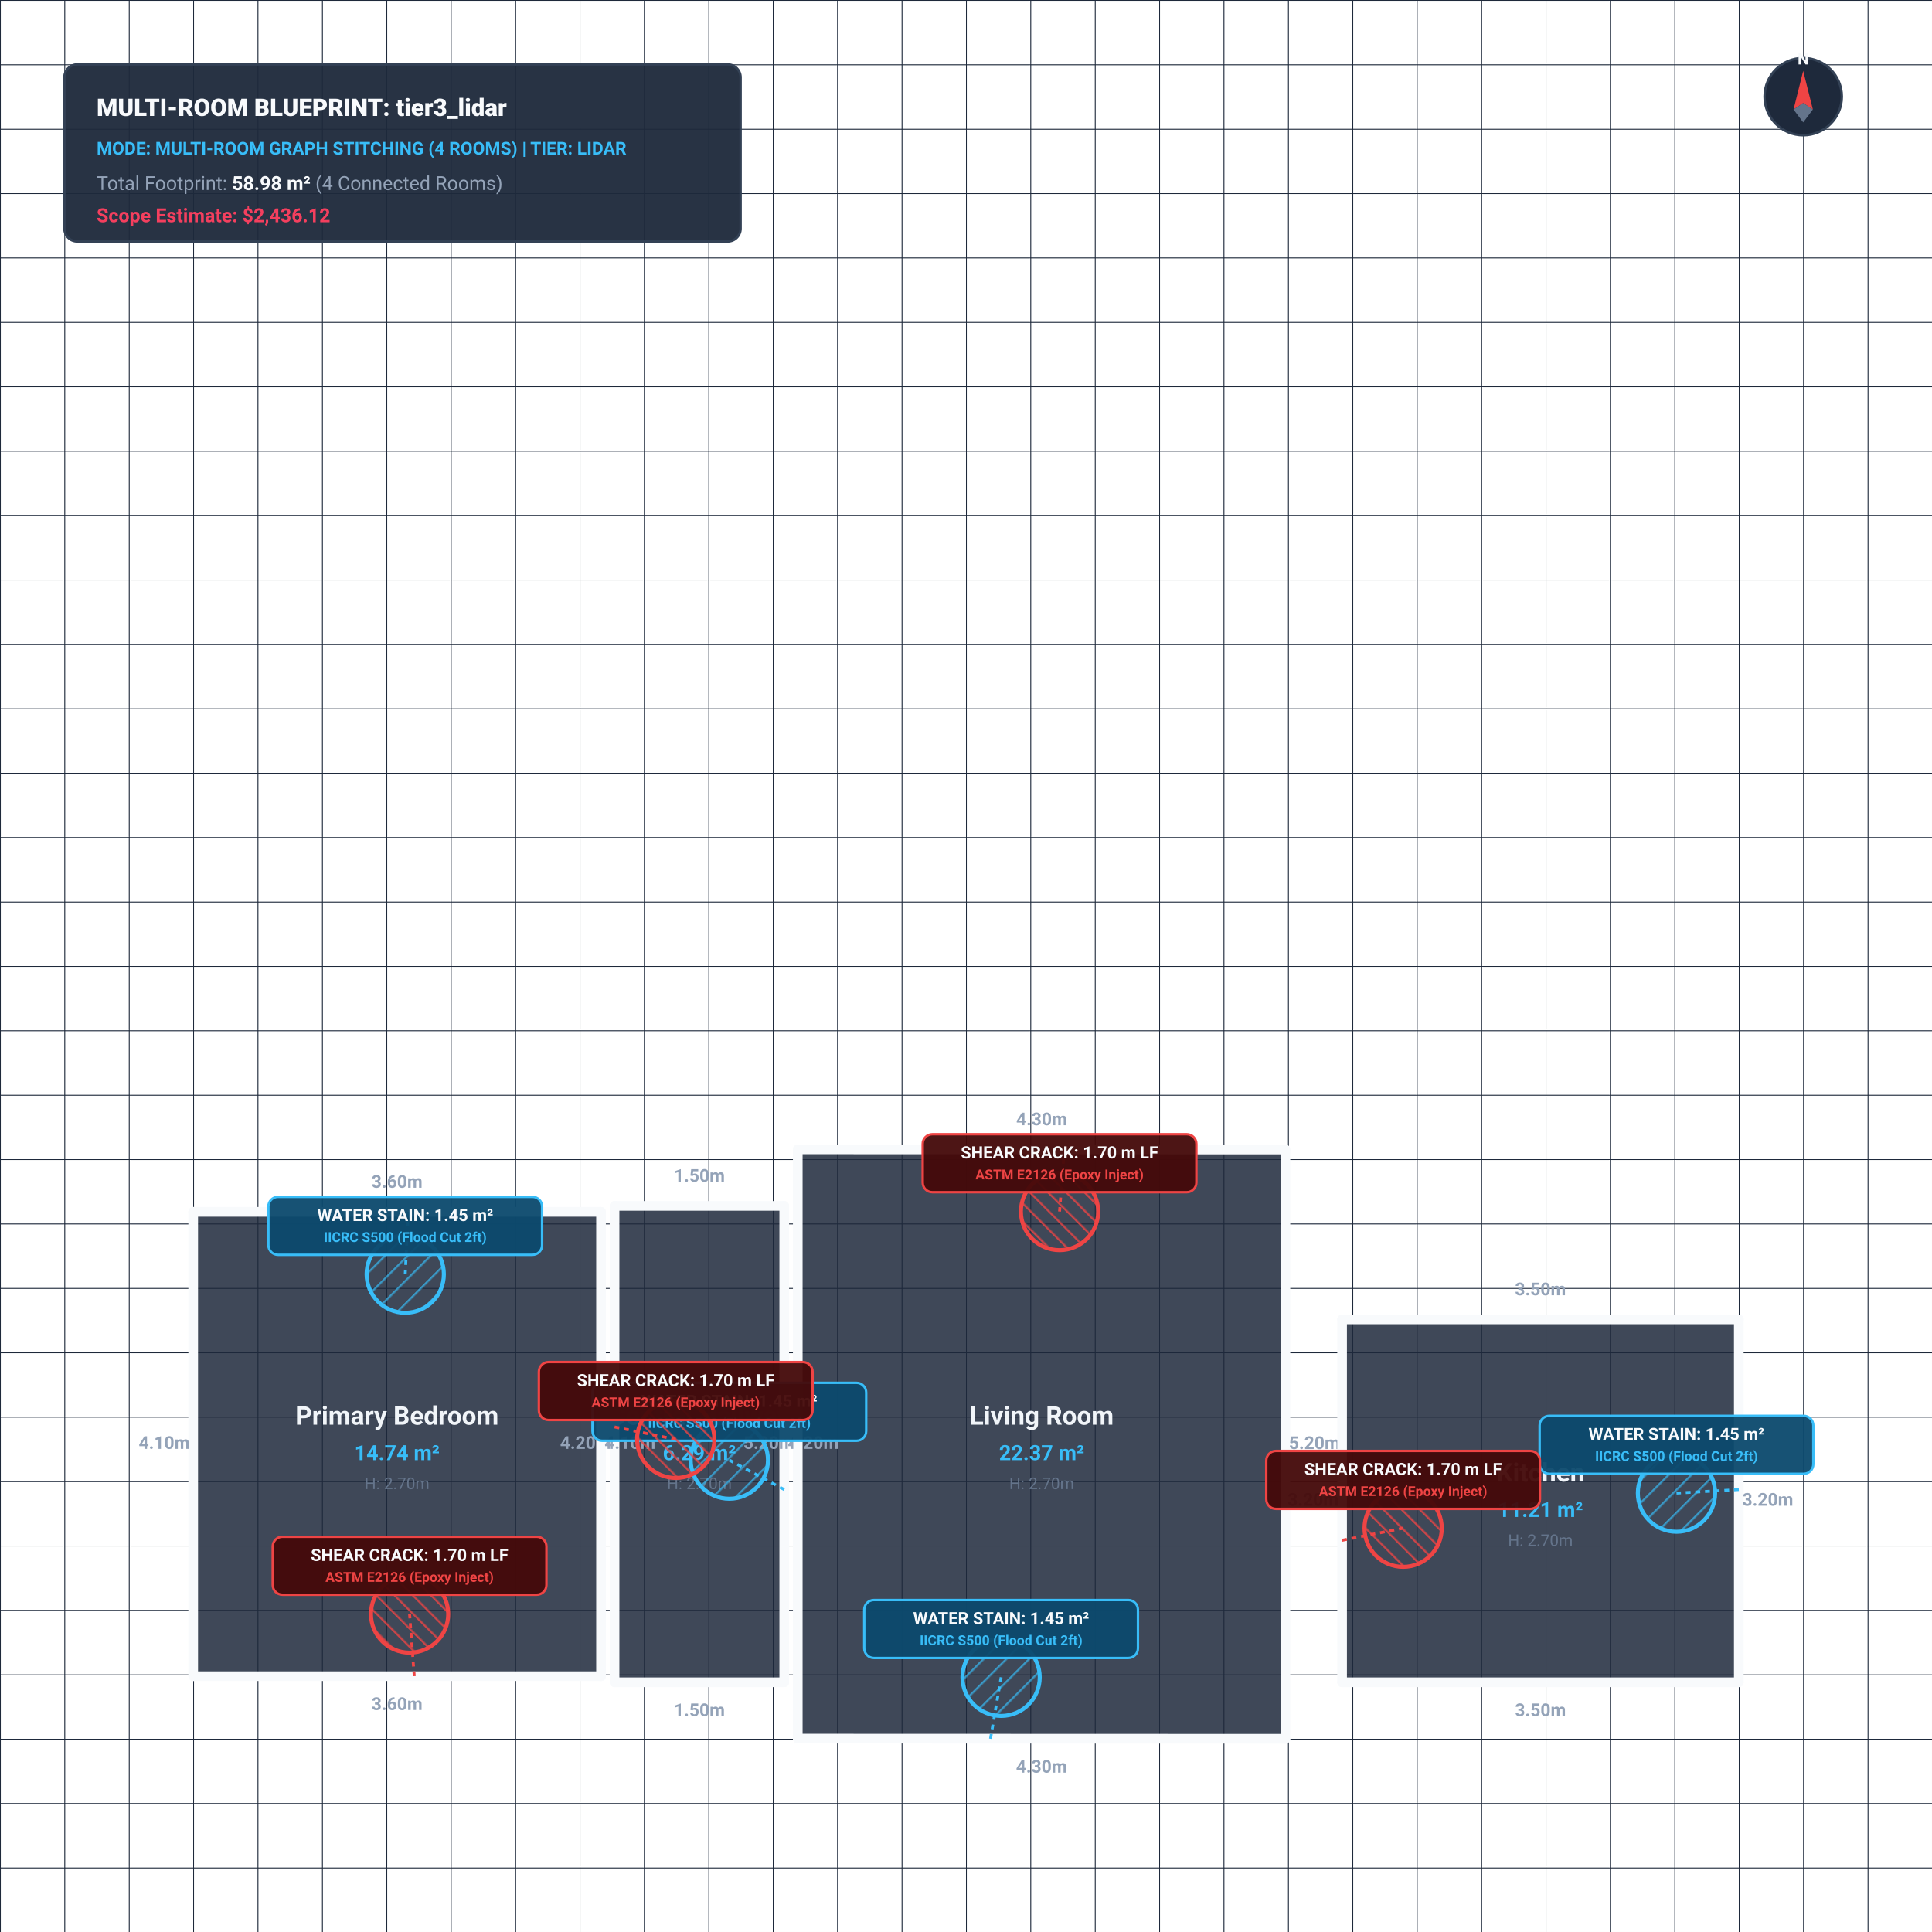
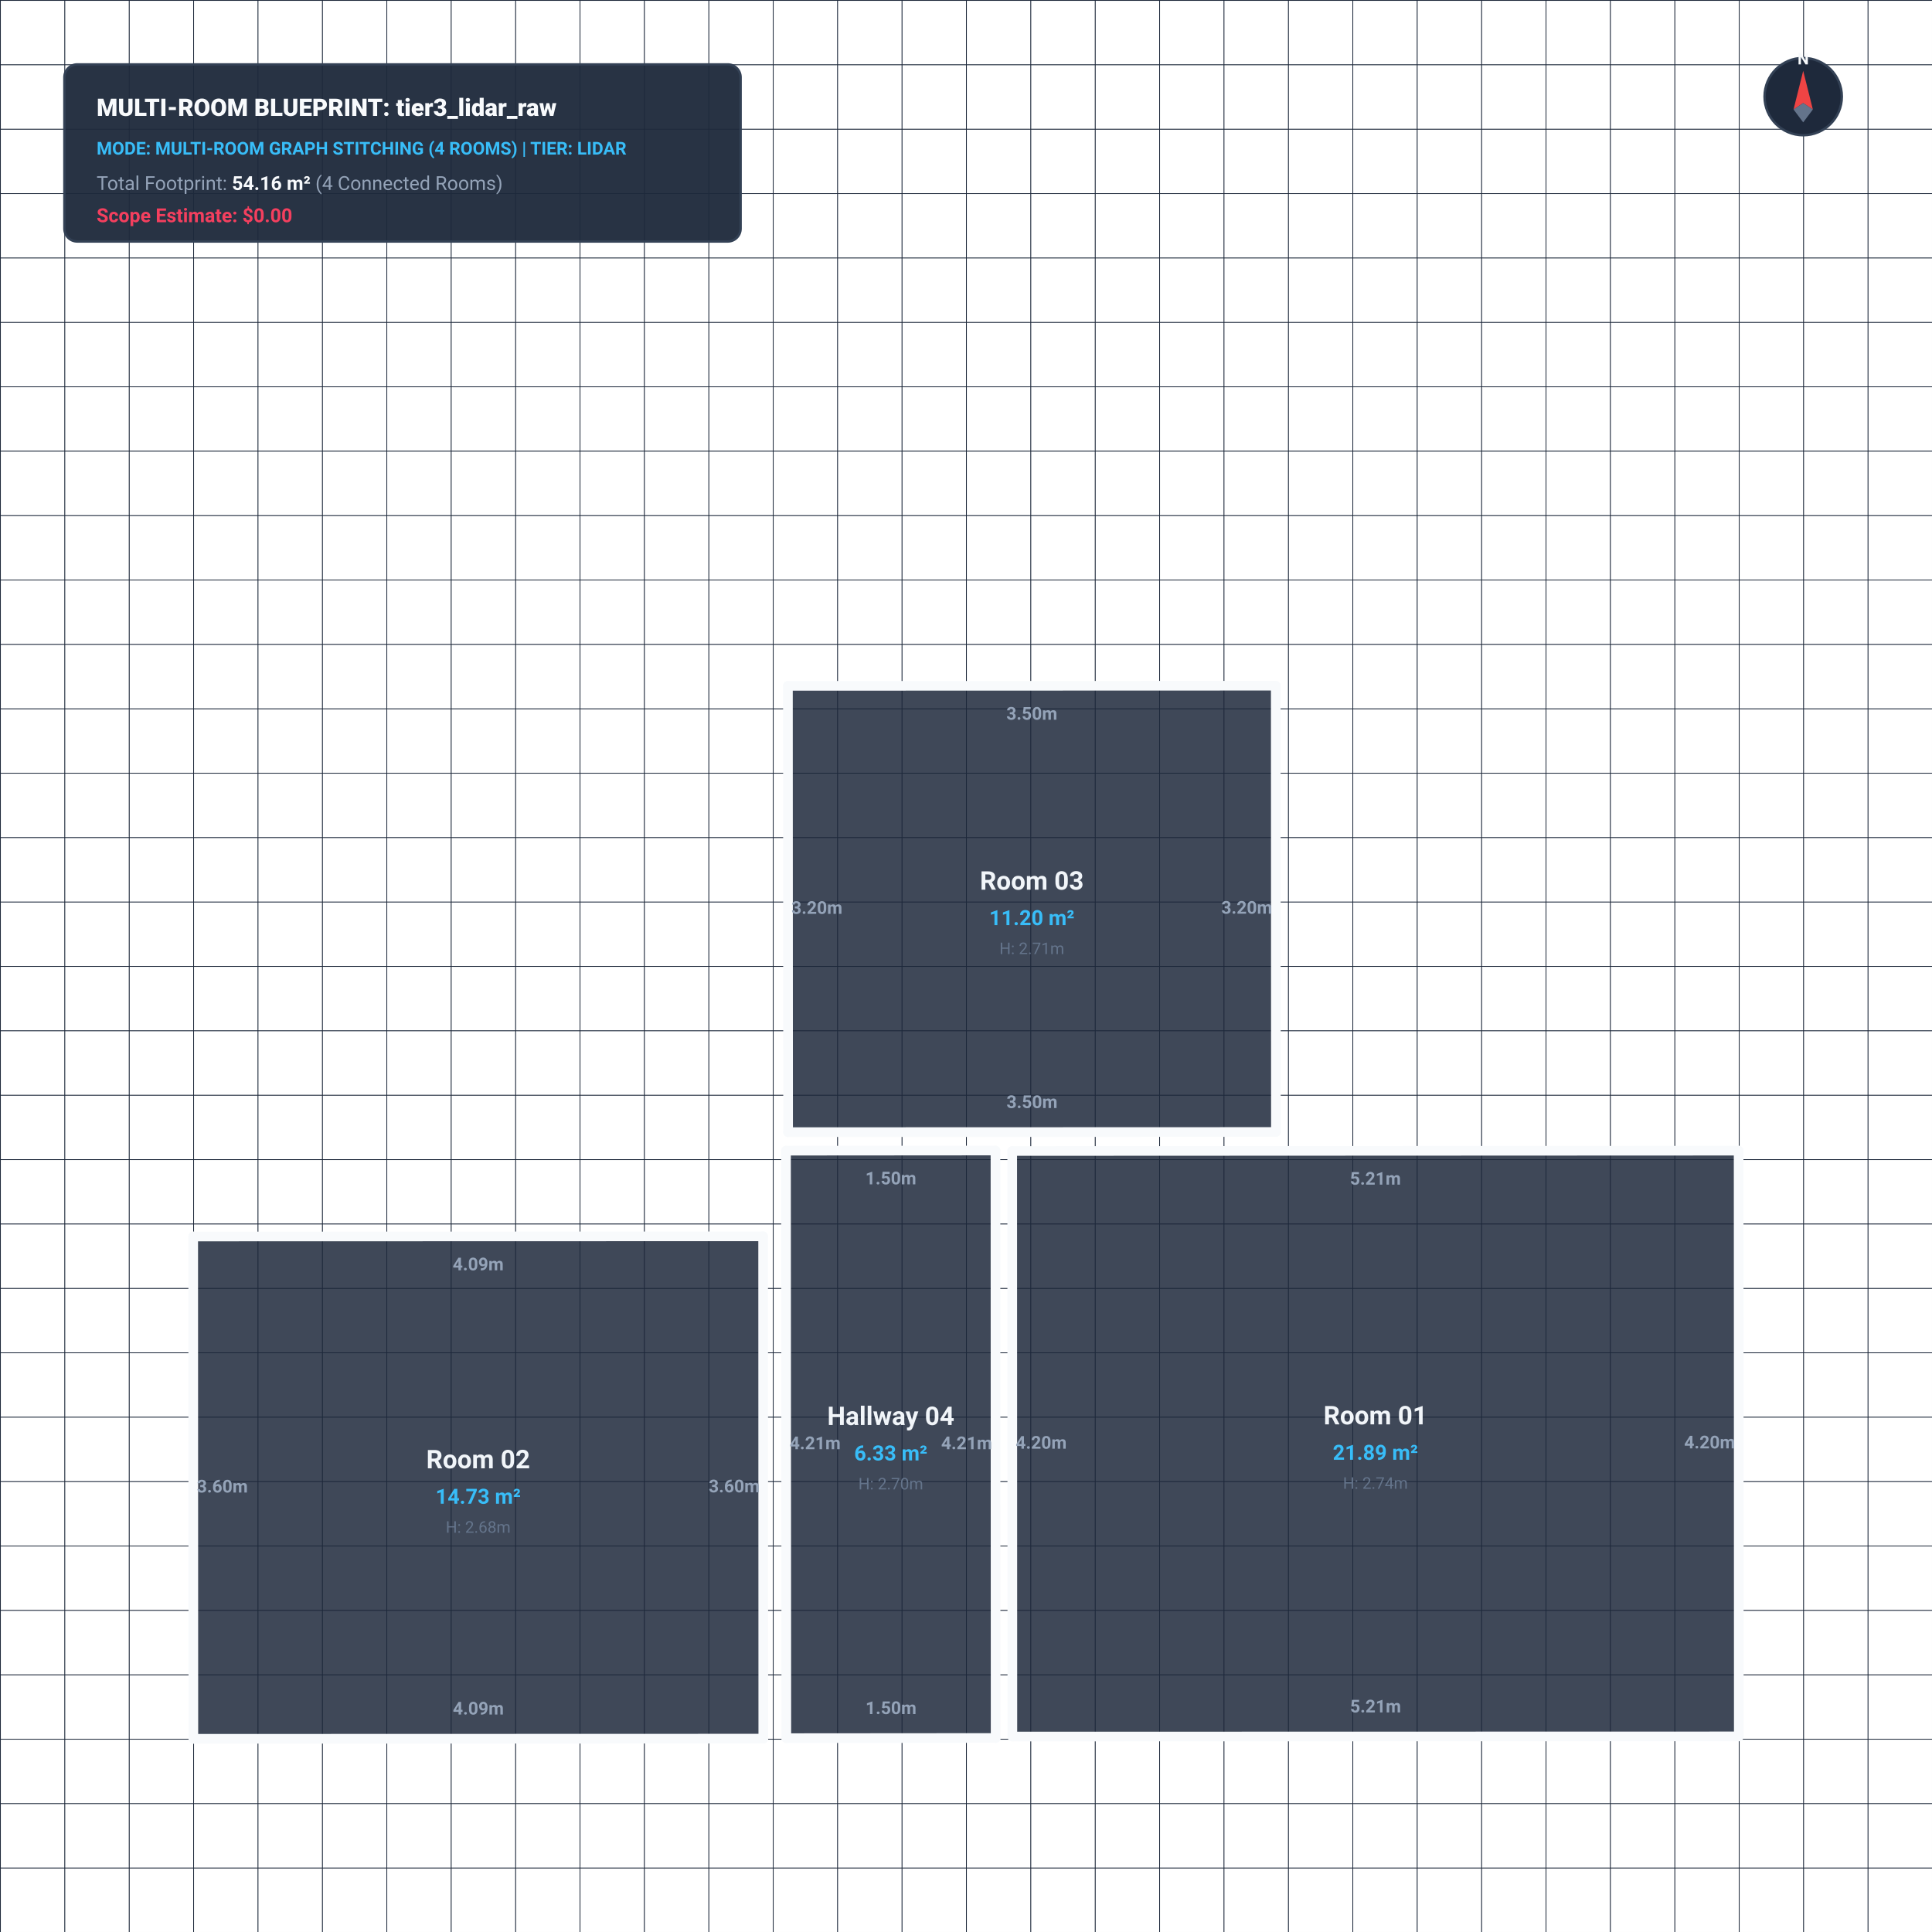
<svg xmlns="http://www.w3.org/2000/svg" viewBox="0 0 1200 1200" width="1200" height="1200" style="background-color: #0f172a; font-family: -apple-system, BlinkMacSystemFont, Segoe UI, Roboto, Helvetica, Arial, sans-serif;">
  <defs>
    <pattern id="grid" width="40" height="40" patternUnits="userSpaceOnUse">
      <path d="M 40 0 L 0 0 0 40" fill="none" stroke="#1e293b" stroke-width="1" />
    </pattern>
    <pattern id="waterHatch" width="10" height="10" patternTransform="rotate(45 0 0)" patternUnits="userSpaceOnUse">
      <line x1="0" y1="0" x2="0" y2="10" stroke="#38bdf8" stroke-width="2.5" opacity="0.65" />
    </pattern>
    <pattern id="crackHatch" width="8" height="8" patternTransform="rotate(-45 0 0)" patternUnits="userSpaceOnUse">
      <line x1="0" y1="0" x2="0" y2="8" stroke="#ef4444" stroke-width="2.5" opacity="0.75" />
    </pattern>
    <pattern id="moldHatch" width="8" height="8" patternUnits="userSpaceOnUse">
      <circle cx="4" cy="4" r="2.2" fill="#10b981" opacity="0.7" />
    </pattern>
  </defs>
  <rect width="100%" height="100%" fill="url(#grid)" />
-   <polygon points="381.7,1044.9 487.1,1044.9 487.1,749.0 381.7,749.0" fill="#1e293b" fill-opacity="0.85" stroke="#64748b" stroke-width="2" />
-   <polygon points="495.5,713.9 495.5,1079.9 798.4,1080.0 798.4,714.0" fill="#1e293b" fill-opacity="0.85" stroke="#64748b" stroke-width="2" />
-   <polygon points="373.3,1041.1 373.3,752.7 120.0,752.7 120.0,1041.1" fill="#1e293b" fill-opacity="0.85" stroke="#64748b" stroke-width="2" />
-   <polygon points="833.6,1044.9 1080.0,1044.9 1080.0,819.5 833.6,819.5" fill="#1e293b" fill-opacity="0.85" stroke="#64748b" stroke-width="2" />
-   <line x1="381.7" y1="1044.9" x2="487.1" y2="1044.9" stroke="#f8fafc" stroke-width="6" stroke-linecap="round" />
-   <text x="434.4" y="1062.9" fill="#94a3b8" font-size="11" font-weight="600" text-anchor="middle" dominant-baseline="middle">1.50m</text>
-   <line x1="487.1" y1="1044.9" x2="487.1" y2="749.0" stroke="#f8fafc" stroke-width="6" stroke-linecap="round" />
-   <text x="505.1" y="896.9" fill="#94a3b8" font-size="11" font-weight="600" text-anchor="middle" dominant-baseline="middle">4.20m</text>
-   <line x1="487.1" y1="749.0" x2="381.7" y2="749.0" stroke="#f8fafc" stroke-width="6" stroke-linecap="round" />
-   <text x="434.4" y="731.0" fill="#94a3b8" font-size="11" font-weight="600" text-anchor="middle" dominant-baseline="middle">1.50m</text>
-   <line x1="381.7" y1="749.0" x2="381.7" y2="1044.9" stroke="#f8fafc" stroke-width="6" stroke-linecap="round" />
-   <text x="363.7" y="896.9" fill="#94a3b8" font-size="11" font-weight="600" text-anchor="middle" dominant-baseline="middle">4.20m</text>
-   <text x="434.4" y="884.9" fill="#f1f5f9" font-size="16" font-weight="bold" text-anchor="middle">Central Hallway</text>
-   <text x="434.4" y="906.9" fill="#38bdf8" font-size="13" font-weight="600" text-anchor="middle">6.29 m²</text>
-   <text x="434.4" y="924.9" fill="#64748b" font-size="10" text-anchor="middle">H: 2.70m</text>
-   <line x1="495.5" y1="713.9" x2="495.5" y2="1079.9" stroke="#f8fafc" stroke-width="6" stroke-linecap="round" />
-   <text x="477.5" y="896.9" fill="#94a3b8" font-size="11" font-weight="600" text-anchor="middle" dominant-baseline="middle">5.20m</text>
-   <line x1="495.5" y1="1079.9" x2="798.4" y2="1080.0" stroke="#f8fafc" stroke-width="6" stroke-linecap="round" />
-   <text x="646.9" y="1098.0" fill="#94a3b8" font-size="11" font-weight="600" text-anchor="middle" dominant-baseline="middle">4.30m</text>
-   <line x1="798.4" y1="1080.0" x2="798.4" y2="714.0" stroke="#f8fafc" stroke-width="6" stroke-linecap="round" />
-   <text x="816.4" y="897.0" fill="#94a3b8" font-size="11" font-weight="600" text-anchor="middle" dominant-baseline="middle">5.20m</text>
-   <line x1="798.4" y1="714.0" x2="495.5" y2="713.9" stroke="#f8fafc" stroke-width="6" stroke-linecap="round" />
-   <text x="647.0" y="695.9" fill="#94a3b8" font-size="11" font-weight="600" text-anchor="middle" dominant-baseline="middle">4.30m</text>
-   <text x="647.0" y="884.9" fill="#f1f5f9" font-size="16" font-weight="bold" text-anchor="middle">Living Room</text>
-   <text x="647.0" y="906.9" fill="#38bdf8" font-size="13" font-weight="600" text-anchor="middle">22.37 m²</text>
-   <text x="647.0" y="924.9" fill="#64748b" font-size="10" text-anchor="middle">H: 2.70m</text>
-   <line x1="373.3" y1="1041.1" x2="373.3" y2="752.7" stroke="#f8fafc" stroke-width="6" stroke-linecap="round" />
-   <text x="391.3" y="896.9" fill="#94a3b8" font-size="11" font-weight="600" text-anchor="middle" dominant-baseline="middle">4.10m</text>
-   <line x1="373.3" y1="752.7" x2="120.0" y2="752.7" stroke="#f8fafc" stroke-width="6" stroke-linecap="round" />
-   <text x="246.6" y="734.7" fill="#94a3b8" font-size="11" font-weight="600" text-anchor="middle" dominant-baseline="middle">3.60m</text>
-   <line x1="120.0" y1="752.7" x2="120.0" y2="1041.1" stroke="#f8fafc" stroke-width="6" stroke-linecap="round" />
-   <text x="102.0" y="896.9" fill="#94a3b8" font-size="11" font-weight="600" text-anchor="middle" dominant-baseline="middle">4.10m</text>
-   <line x1="120.0" y1="1041.1" x2="373.3" y2="1041.1" stroke="#f8fafc" stroke-width="6" stroke-linecap="round" />
-   <text x="246.6" y="1059.1" fill="#94a3b8" font-size="11" font-weight="600" text-anchor="middle" dominant-baseline="middle">3.60m</text>
-   <text x="246.6" y="884.9" fill="#f1f5f9" font-size="16" font-weight="bold" text-anchor="middle">Primary Bedroom</text>
-   <text x="246.6" y="906.9" fill="#38bdf8" font-size="13" font-weight="600" text-anchor="middle">14.74 m²</text>
-   <text x="246.6" y="924.9" fill="#64748b" font-size="10" text-anchor="middle">H: 2.70m</text>
-   <line x1="833.6" y1="1044.9" x2="1080.0" y2="1044.9" stroke="#f8fafc" stroke-width="6" stroke-linecap="round" />
-   <text x="956.8" y="1062.9" fill="#94a3b8" font-size="11" font-weight="600" text-anchor="middle" dominant-baseline="middle">3.50m</text>
-   <line x1="1080.0" y1="1044.9" x2="1080.0" y2="819.5" stroke="#f8fafc" stroke-width="6" stroke-linecap="round" />
-   <text x="1098.0" y="932.2" fill="#94a3b8" font-size="11" font-weight="600" text-anchor="middle" dominant-baseline="middle">3.20m</text>
-   <line x1="1080.0" y1="819.5" x2="833.6" y2="819.5" stroke="#f8fafc" stroke-width="6" stroke-linecap="round" />
-   <text x="956.8" y="801.5" fill="#94a3b8" font-size="11" font-weight="600" text-anchor="middle" dominant-baseline="middle">3.50m</text>
-   <line x1="833.6" y1="819.5" x2="833.6" y2="1044.9" stroke="#f8fafc" stroke-width="6" stroke-linecap="round" />
-   <text x="815.6" y="932.2" fill="#94a3b8" font-size="11" font-weight="600" text-anchor="middle" dominant-baseline="middle">3.20m</text>
-   <text x="956.8" y="920.2" fill="#f1f5f9" font-size="16" font-weight="bold" text-anchor="middle">Kitchen</text>
-   <text x="956.8" y="942.2" fill="#38bdf8" font-size="13" font-weight="600" text-anchor="middle">11.21 m²</text>
-   <text x="956.8" y="960.2" fill="#64748b" font-size="10" text-anchor="middle">H: 2.70m</text>
-   <line x1="487.1" y1="925.2" x2="453.0" y2="906.9" stroke="#38bdf8" stroke-width="1.8" stroke-dasharray="3,3" />
-   <circle cx="453.0" cy="906.9" r="24" fill="url(#waterHatch)" stroke="#38bdf8" stroke-width="2.5" />
-   <rect x="368.0" y="858.9" width="170" height="36" rx="6" fill="#0c4a6e" fill-opacity="0.95" stroke="#38bdf8" stroke-width="1.5" />
-   <text x="453.0" y="873.9" fill="#f8fafc" font-size="10.5" font-weight="bold" text-anchor="middle">WATER STAIN: 1.45 m²</text>
-   <text x="453.0" y="886.9" fill="#38bdf8" font-size="8.5" font-weight="600" text-anchor="middle">IICRC S500 (Flood Cut 2ft)</text>
-   <line x1="381.7" y1="886.3" x2="419.7" y2="894.0" stroke="#ef4444" stroke-width="1.8" stroke-dasharray="3,3" />
-   <circle cx="419.7" cy="894.0" r="24" fill="url(#crackHatch)" stroke="#ef4444" stroke-width="2.5" />
-   <rect x="334.7" y="846.0" width="170" height="36" rx="6" fill="#450a0a" fill-opacity="0.95" stroke="#ef4444" stroke-width="1.5" />
-   <text x="419.7" y="861.0" fill="#f8fafc" font-size="10.5" font-weight="bold" text-anchor="middle">SHEAR CRACK: 1.70 m LF</text>
-   <text x="419.7" y="874.0" fill="#ef4444" font-size="8.5" font-weight="600" text-anchor="middle">ASTM E2126 (Epoxy Inject)</text>
-   <line x1="615.2" y1="1080.0" x2="621.8" y2="1041.8" stroke="#38bdf8" stroke-width="1.8" stroke-dasharray="3,3" />
-   <circle cx="621.8" cy="1041.8" r="24" fill="url(#waterHatch)" stroke="#38bdf8" stroke-width="2.5" />
-   <rect x="536.8" y="993.8" width="170" height="36" rx="6" fill="#0c4a6e" fill-opacity="0.95" stroke="#38bdf8" stroke-width="1.5" />
-   <text x="621.8" y="1008.8" fill="#f8fafc" font-size="10.5" font-weight="bold" text-anchor="middle">WATER STAIN: 1.45 m²</text>
-   <text x="621.8" y="1021.8" fill="#38bdf8" font-size="8.5" font-weight="600" text-anchor="middle">IICRC S500 (Flood Cut 2ft)</text>
-   <line x1="661.1" y1="713.9" x2="658.1" y2="752.5" stroke="#ef4444" stroke-width="1.8" stroke-dasharray="3,3" />
-   <circle cx="658.1" cy="752.5" r="24" fill="url(#crackHatch)" stroke="#ef4444" stroke-width="2.5" />
-   <rect x="573.1" y="704.5" width="170" height="36" rx="6" fill="#450a0a" fill-opacity="0.95" stroke="#ef4444" stroke-width="1.5" />
-   <text x="658.1" y="719.5" fill="#f8fafc" font-size="10.5" font-weight="bold" text-anchor="middle">SHEAR CRACK: 1.70 m LF</text>
-   <text x="658.1" y="732.5" fill="#ef4444" font-size="8.5" font-weight="600" text-anchor="middle">ASTM E2126 (Epoxy Inject)</text>
-   <line x1="253.6" y1="752.7" x2="251.7" y2="791.4" stroke="#38bdf8" stroke-width="1.8" stroke-dasharray="3,3" />
-   <circle cx="251.7" cy="791.4" r="24" fill="url(#waterHatch)" stroke="#38bdf8" stroke-width="2.5" />
-   <rect x="166.7" y="743.4" width="170" height="36" rx="6" fill="#0c4a6e" fill-opacity="0.95" stroke="#38bdf8" stroke-width="1.5" />
-   <text x="251.7" y="758.4" fill="#f8fafc" font-size="10.5" font-weight="bold" text-anchor="middle">WATER STAIN: 1.45 m²</text>
-   <text x="251.7" y="771.4" fill="#38bdf8" font-size="8.5" font-weight="600" text-anchor="middle">IICRC S500 (Flood Cut 2ft)</text>
-   <line x1="257.3" y1="1041.1" x2="254.4" y2="1002.5" stroke="#ef4444" stroke-width="1.8" stroke-dasharray="3,3" />
-   <circle cx="254.4" cy="1002.5" r="24" fill="url(#crackHatch)" stroke="#ef4444" stroke-width="2.5" />
-   <rect x="169.4" y="954.5" width="170" height="36" rx="6" fill="#450a0a" fill-opacity="0.95" stroke="#ef4444" stroke-width="1.5" />
-   <text x="254.4" y="969.5" fill="#f8fafc" font-size="10.5" font-weight="bold" text-anchor="middle">SHEAR CRACK: 1.70 m LF</text>
-   <text x="254.4" y="982.5" fill="#ef4444" font-size="8.5" font-weight="600" text-anchor="middle">ASTM E2126 (Epoxy Inject)</text>
-   <line x1="1080.0" y1="925.2" x2="1041.3" y2="927.4" stroke="#38bdf8" stroke-width="1.8" stroke-dasharray="3,3" />
-   <circle cx="1041.3" cy="927.4" r="24" fill="url(#waterHatch)" stroke="#38bdf8" stroke-width="2.5" />
-   <rect x="956.3" y="879.4" width="170" height="36" rx="6" fill="#0c4a6e" fill-opacity="0.95" stroke="#38bdf8" stroke-width="1.5" />
-   <text x="1041.3" y="894.4" fill="#f8fafc" font-size="10.5" font-weight="bold" text-anchor="middle">WATER STAIN: 1.45 m²</text>
-   <text x="1041.3" y="907.4" fill="#38bdf8" font-size="8.5" font-weight="600" text-anchor="middle">IICRC S500 (Flood Cut 2ft)</text>
-   <line x1="833.6" y1="956.7" x2="871.5" y2="949.2" stroke="#ef4444" stroke-width="1.8" stroke-dasharray="3,3" />
-   <circle cx="871.5" cy="949.2" r="24" fill="url(#crackHatch)" stroke="#ef4444" stroke-width="2.5" />
-   <rect x="786.5" y="901.2" width="170" height="36" rx="6" fill="#450a0a" fill-opacity="0.95" stroke="#ef4444" stroke-width="1.5" />
-   <text x="871.5" y="916.2" fill="#f8fafc" font-size="10.5" font-weight="bold" text-anchor="middle">SHEAR CRACK: 1.70 m LF</text>
-   <text x="871.5" y="929.2" fill="#ef4444" font-size="8.5" font-weight="600" text-anchor="middle">ASTM E2126 (Epoxy Inject)</text>
+   <polygon points="1080.0,1078.5 628.8,1078.6 628.7,714.9 1079.9,714.7" fill="#1e293b" fill-opacity="0.85" stroke="#64748b" stroke-width="2" />
+   <polygon points="474.1,1079.9 120.1,1080.0 120.0,768.0 474.0,767.9" fill="#1e293b" fill-opacity="0.85" stroke="#64748b" stroke-width="2" />
+   <polygon points="489.5,703.2 489.4,426.0 792.4,425.9 792.5,703.1" fill="#1e293b" fill-opacity="0.85" stroke="#64748b" stroke-width="2" />
+   <polygon points="488.4,1079.6 488.2,714.7 618.3,714.6 618.4,1079.5" fill="#1e293b" fill-opacity="0.85" stroke="#64748b" stroke-width="2" />
+   <line x1="1080.0" y1="1078.5" x2="628.8" y2="1078.6" stroke="#f8fafc" stroke-width="6" stroke-linecap="round" />
+   <text x="854.4" y="1060.6" fill="#94a3b8" font-size="11" font-weight="600" text-anchor="middle" dominant-baseline="middle">5.21m</text>
+   <line x1="628.8" y1="1078.6" x2="628.7" y2="714.9" stroke="#f8fafc" stroke-width="6" stroke-linecap="round" />
+   <text x="646.7" y="896.8" fill="#94a3b8" font-size="11" font-weight="600" text-anchor="middle" dominant-baseline="middle">4.20m</text>
+   <line x1="628.7" y1="714.9" x2="1079.9" y2="714.7" stroke="#f8fafc" stroke-width="6" stroke-linecap="round" />
+   <text x="854.3" y="732.8" fill="#94a3b8" font-size="11" font-weight="600" text-anchor="middle" dominant-baseline="middle">5.21m</text>
+   <line x1="1079.9" y1="714.7" x2="1080.0" y2="1078.5" stroke="#f8fafc" stroke-width="6" stroke-linecap="round" />
+   <text x="1061.9" y="896.6" fill="#94a3b8" font-size="11" font-weight="600" text-anchor="middle" dominant-baseline="middle">4.20m</text>
+   <text x="854.3" y="884.7" fill="#f1f5f9" font-size="16" font-weight="bold" text-anchor="middle">Room 01</text>
+   <text x="854.3" y="906.7" fill="#38bdf8" font-size="13" font-weight="600" text-anchor="middle">21.89 m²</text>
+   <text x="854.3" y="924.7" fill="#64748b" font-size="10" text-anchor="middle">H: 2.74m</text>
+   <line x1="474.1" y1="1079.9" x2="120.1" y2="1080.0" stroke="#f8fafc" stroke-width="6" stroke-linecap="round" />
+   <text x="297.1" y="1061.9" fill="#94a3b8" font-size="11" font-weight="600" text-anchor="middle" dominant-baseline="middle">4.09m</text>
+   <line x1="120.1" y1="1080.0" x2="120.0" y2="768.0" stroke="#f8fafc" stroke-width="6" stroke-linecap="round" />
+   <text x="138.1" y="924.0" fill="#94a3b8" font-size="11" font-weight="600" text-anchor="middle" dominant-baseline="middle">3.60m</text>
+   <line x1="120.0" y1="768.0" x2="474.0" y2="767.9" stroke="#f8fafc" stroke-width="6" stroke-linecap="round" />
+   <text x="297.0" y="786.0" fill="#94a3b8" font-size="11" font-weight="600" text-anchor="middle" dominant-baseline="middle">4.09m</text>
+   <line x1="474.0" y1="767.9" x2="474.1" y2="1079.9" stroke="#f8fafc" stroke-width="6" stroke-linecap="round" />
+   <text x="456.0" y="923.9" fill="#94a3b8" font-size="11" font-weight="600" text-anchor="middle" dominant-baseline="middle">3.60m</text>
+   <text x="297.0" y="912.0" fill="#f1f5f9" font-size="16" font-weight="bold" text-anchor="middle">Room 02</text>
+   <text x="297.0" y="934.0" fill="#38bdf8" font-size="13" font-weight="600" text-anchor="middle">14.73 m²</text>
+   <text x="297.0" y="952.0" fill="#64748b" font-size="10" text-anchor="middle">H: 2.68m</text>
+   <line x1="489.5" y1="703.2" x2="489.4" y2="426.0" stroke="#f8fafc" stroke-width="6" stroke-linecap="round" />
+   <text x="507.4" y="564.6" fill="#94a3b8" font-size="11" font-weight="600" text-anchor="middle" dominant-baseline="middle">3.20m</text>
+   <line x1="489.4" y1="426.0" x2="792.4" y2="425.9" stroke="#f8fafc" stroke-width="6" stroke-linecap="round" />
+   <text x="640.9" y="444.0" fill="#94a3b8" font-size="11" font-weight="600" text-anchor="middle" dominant-baseline="middle">3.50m</text>
+   <line x1="792.4" y1="425.9" x2="792.5" y2="703.1" stroke="#f8fafc" stroke-width="6" stroke-linecap="round" />
+   <text x="774.4" y="564.5" fill="#94a3b8" font-size="11" font-weight="600" text-anchor="middle" dominant-baseline="middle">3.20m</text>
+   <line x1="792.5" y1="703.1" x2="489.5" y2="703.2" stroke="#f8fafc" stroke-width="6" stroke-linecap="round" />
+   <text x="641.0" y="685.2" fill="#94a3b8" font-size="11" font-weight="600" text-anchor="middle" dominant-baseline="middle">3.50m</text>
+   <text x="640.9" y="552.6" fill="#f1f5f9" font-size="16" font-weight="bold" text-anchor="middle">Room 03</text>
+   <text x="640.9" y="574.6" fill="#38bdf8" font-size="13" font-weight="600" text-anchor="middle">11.20 m²</text>
+   <text x="640.9" y="592.6" fill="#64748b" font-size="10" text-anchor="middle">H: 2.71m</text>
+   <line x1="488.4" y1="1079.6" x2="488.2" y2="714.7" stroke="#f8fafc" stroke-width="6" stroke-linecap="round" />
+   <text x="506.3" y="897.1" fill="#94a3b8" font-size="11" font-weight="600" text-anchor="middle" dominant-baseline="middle">4.21m</text>
+   <line x1="488.2" y1="714.7" x2="618.3" y2="714.6" stroke="#f8fafc" stroke-width="6" stroke-linecap="round" />
+   <text x="553.3" y="732.6" fill="#94a3b8" font-size="11" font-weight="600" text-anchor="middle" dominant-baseline="middle">1.50m</text>
+   <line x1="618.3" y1="714.6" x2="618.4" y2="1079.5" stroke="#f8fafc" stroke-width="6" stroke-linecap="round" />
+   <text x="600.4" y="897.1" fill="#94a3b8" font-size="11" font-weight="600" text-anchor="middle" dominant-baseline="middle">4.21m</text>
+   <line x1="618.4" y1="1079.5" x2="488.4" y2="1079.6" stroke="#f8fafc" stroke-width="6" stroke-linecap="round" />
+   <text x="553.4" y="1061.6" fill="#94a3b8" font-size="11" font-weight="600" text-anchor="middle" dominant-baseline="middle">1.50m</text>
+   <text x="553.3" y="885.1" fill="#f1f5f9" font-size="16" font-weight="bold" text-anchor="middle">Hallway 04</text>
+   <text x="553.3" y="907.1" fill="#38bdf8" font-size="13" font-weight="600" text-anchor="middle">6.33 m²</text>
+   <text x="553.3" y="925.1" fill="#64748b" font-size="10" text-anchor="middle">H: 2.70m</text>
  <g transform="translate(40, 40)">
    <rect width="420" height="110" rx="8" fill="#1e293b" fill-opacity="0.95" stroke="#334155" stroke-width="1.5" />
-     <text x="20" y="32" fill="#f8fafc" font-size="15" font-weight="800">MULTI-ROOM BLUEPRINT: tier3_lidar</text>
+     <text x="20" y="32" fill="#f8fafc" font-size="15" font-weight="800">MULTI-ROOM BLUEPRINT: tier3_lidar_raw</text>
    <text x="20" y="56" fill="#38bdf8" font-size="11" font-weight="600">MODE: MULTI-ROOM GRAPH STITCHING (4 ROOMS)  |  TIER: LIDAR</text>
-     <text x="20" y="78" fill="#94a3b8" font-size="12">Total Footprint: <tspan fill="#f8fafc" font-weight="bold">58.98 m²</tspan> (4 Connected Rooms)</text>
-     <text x="20" y="98" fill="#f43f5e" font-size="12" font-weight="bold">Scope Estimate: $2,436.12</text>
+     <text x="20" y="78" fill="#94a3b8" font-size="12">Total Footprint: <tspan fill="#f8fafc" font-weight="bold">54.16 m²</tspan> (4 Connected Rooms)</text>
+     <text x="20" y="98" fill="#f43f5e" font-size="12" font-weight="bold">Scope Estimate: $0.00</text>
  </g>
  <g transform="translate(1120, 60)">
    <circle cx="0" cy="0" r="24" fill="#1e293b" stroke="#334155" stroke-width="1.5" />
    <path d="M 0 -16 L 6 8 L 0 4 L -6 8 Z" fill="#ef4444" />
    <path d="M 0 16 L 6 8 L 0 4 L -6 8 Z" fill="#64748b" />
    <text x="0" y="-20" fill="#f8fafc" font-size="10" font-weight="bold" text-anchor="middle">N</text>
  </g>
</svg>
